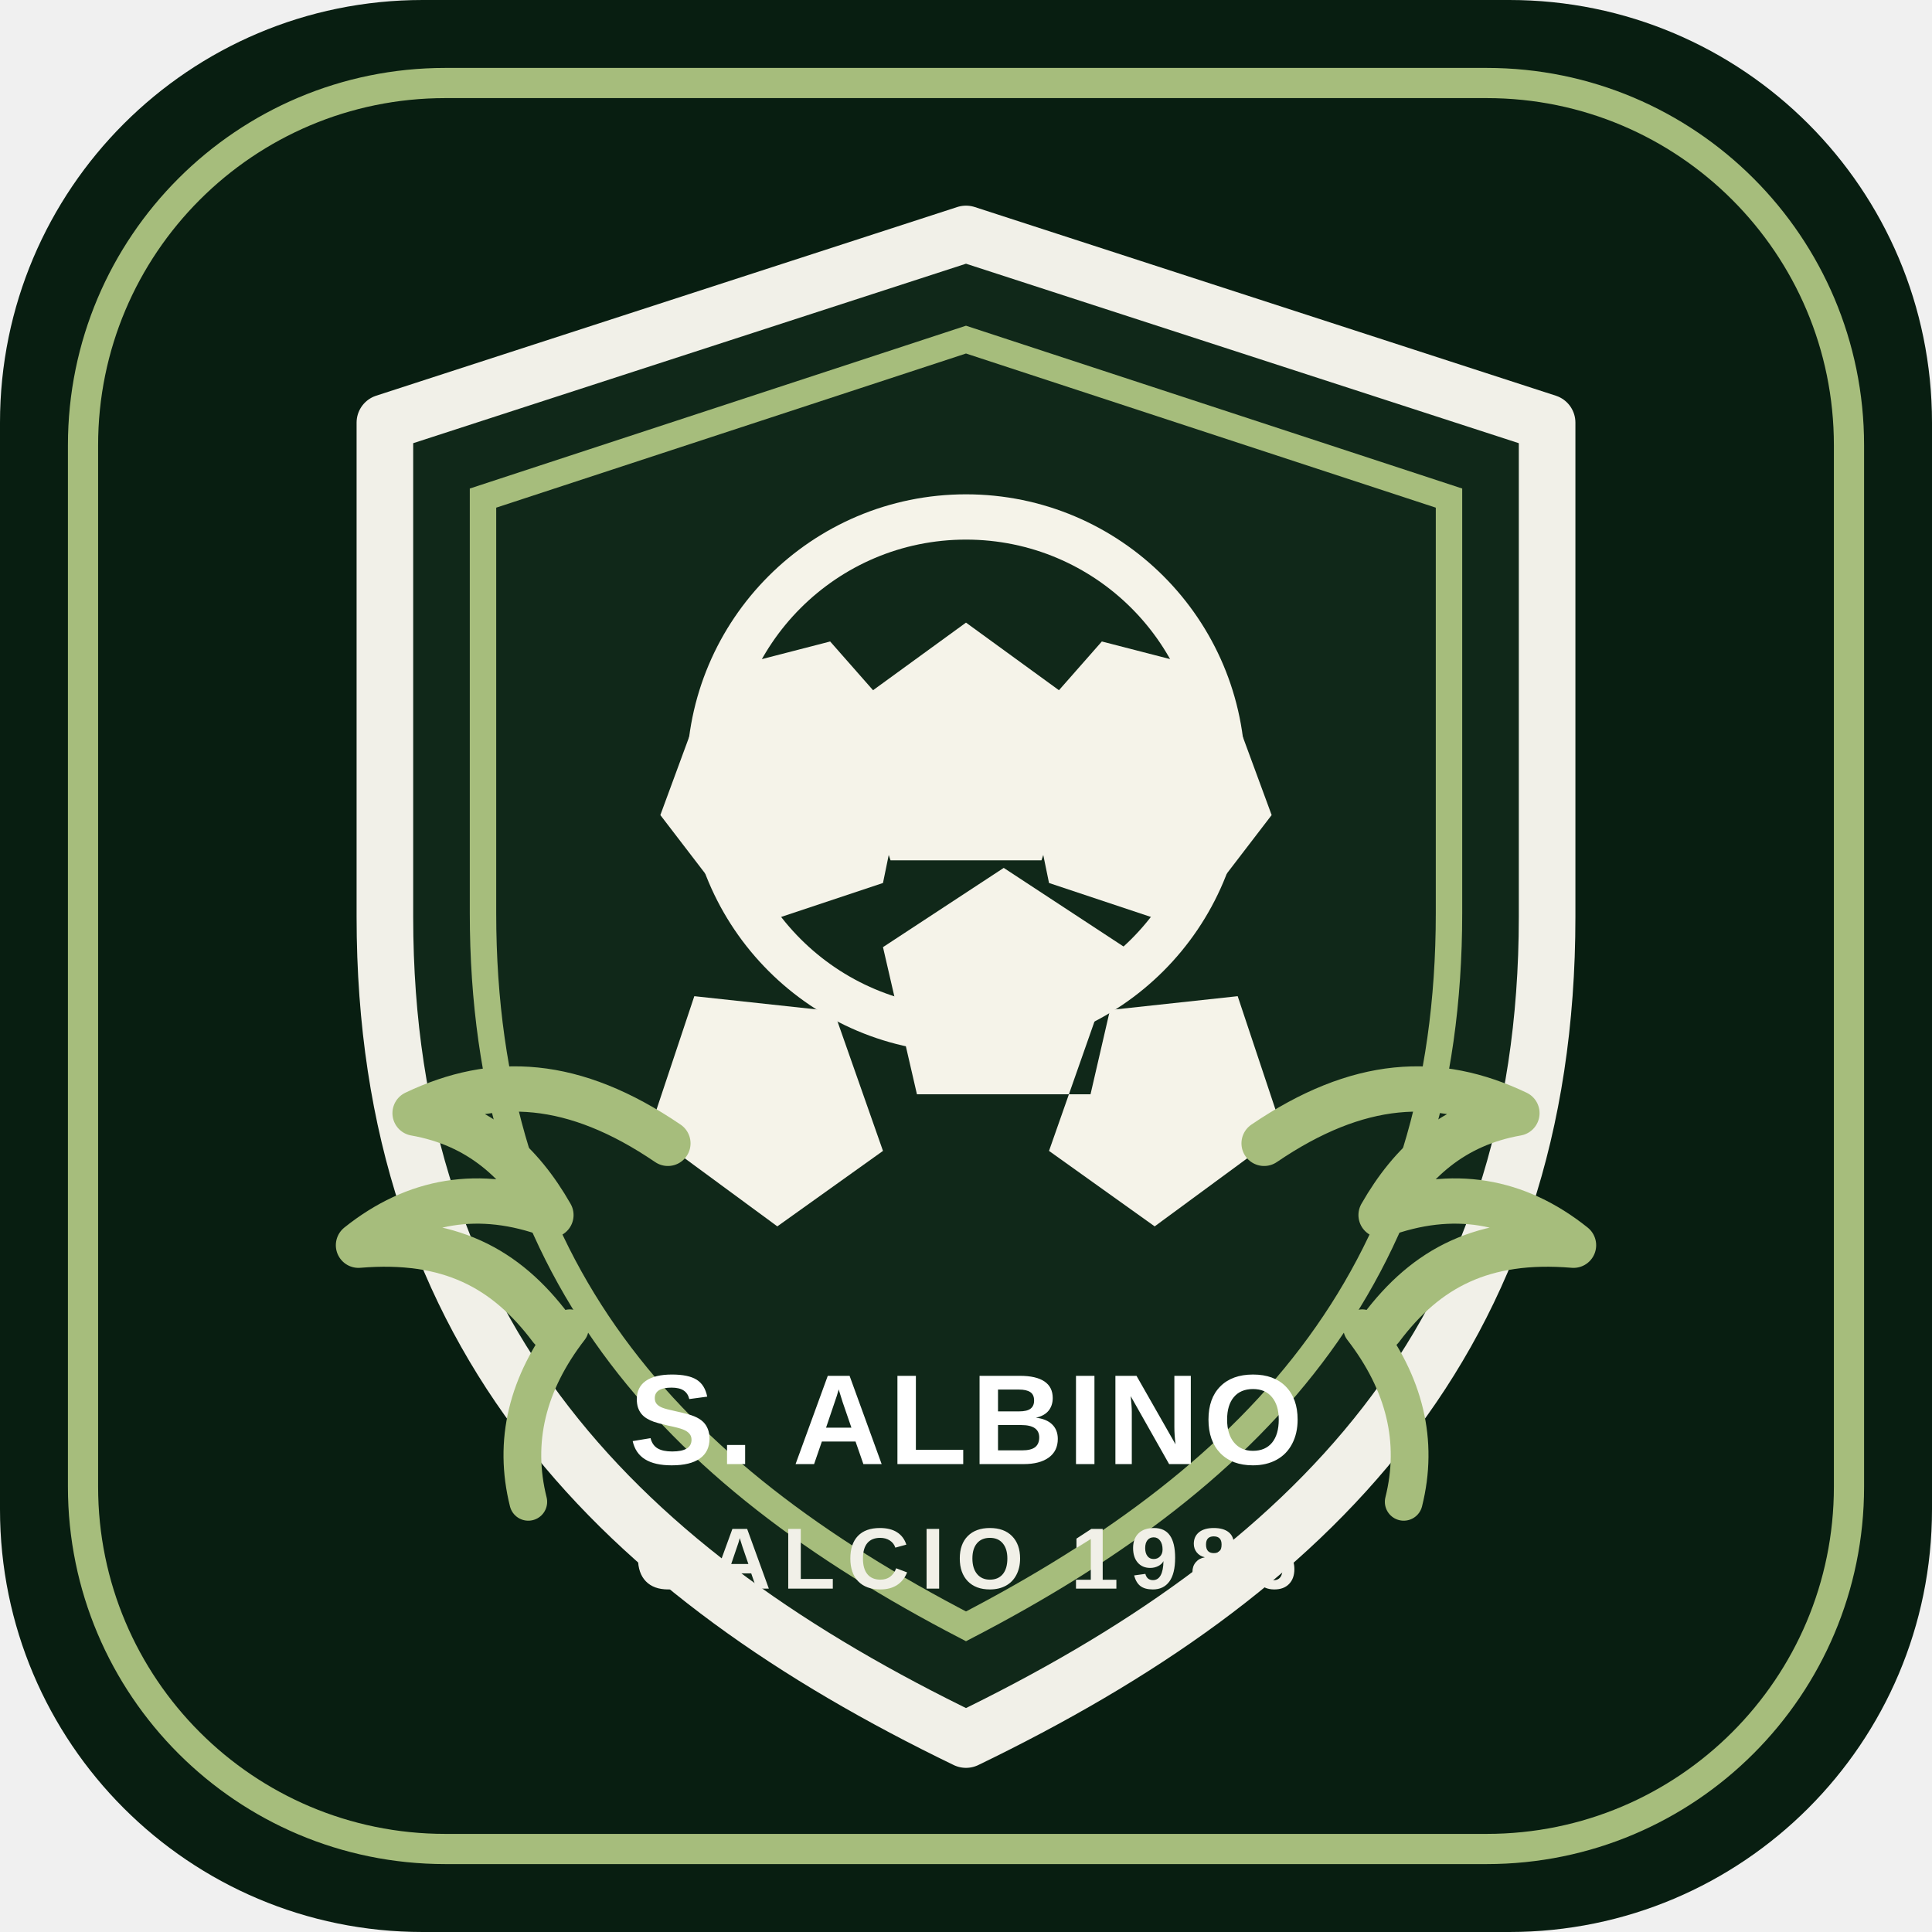
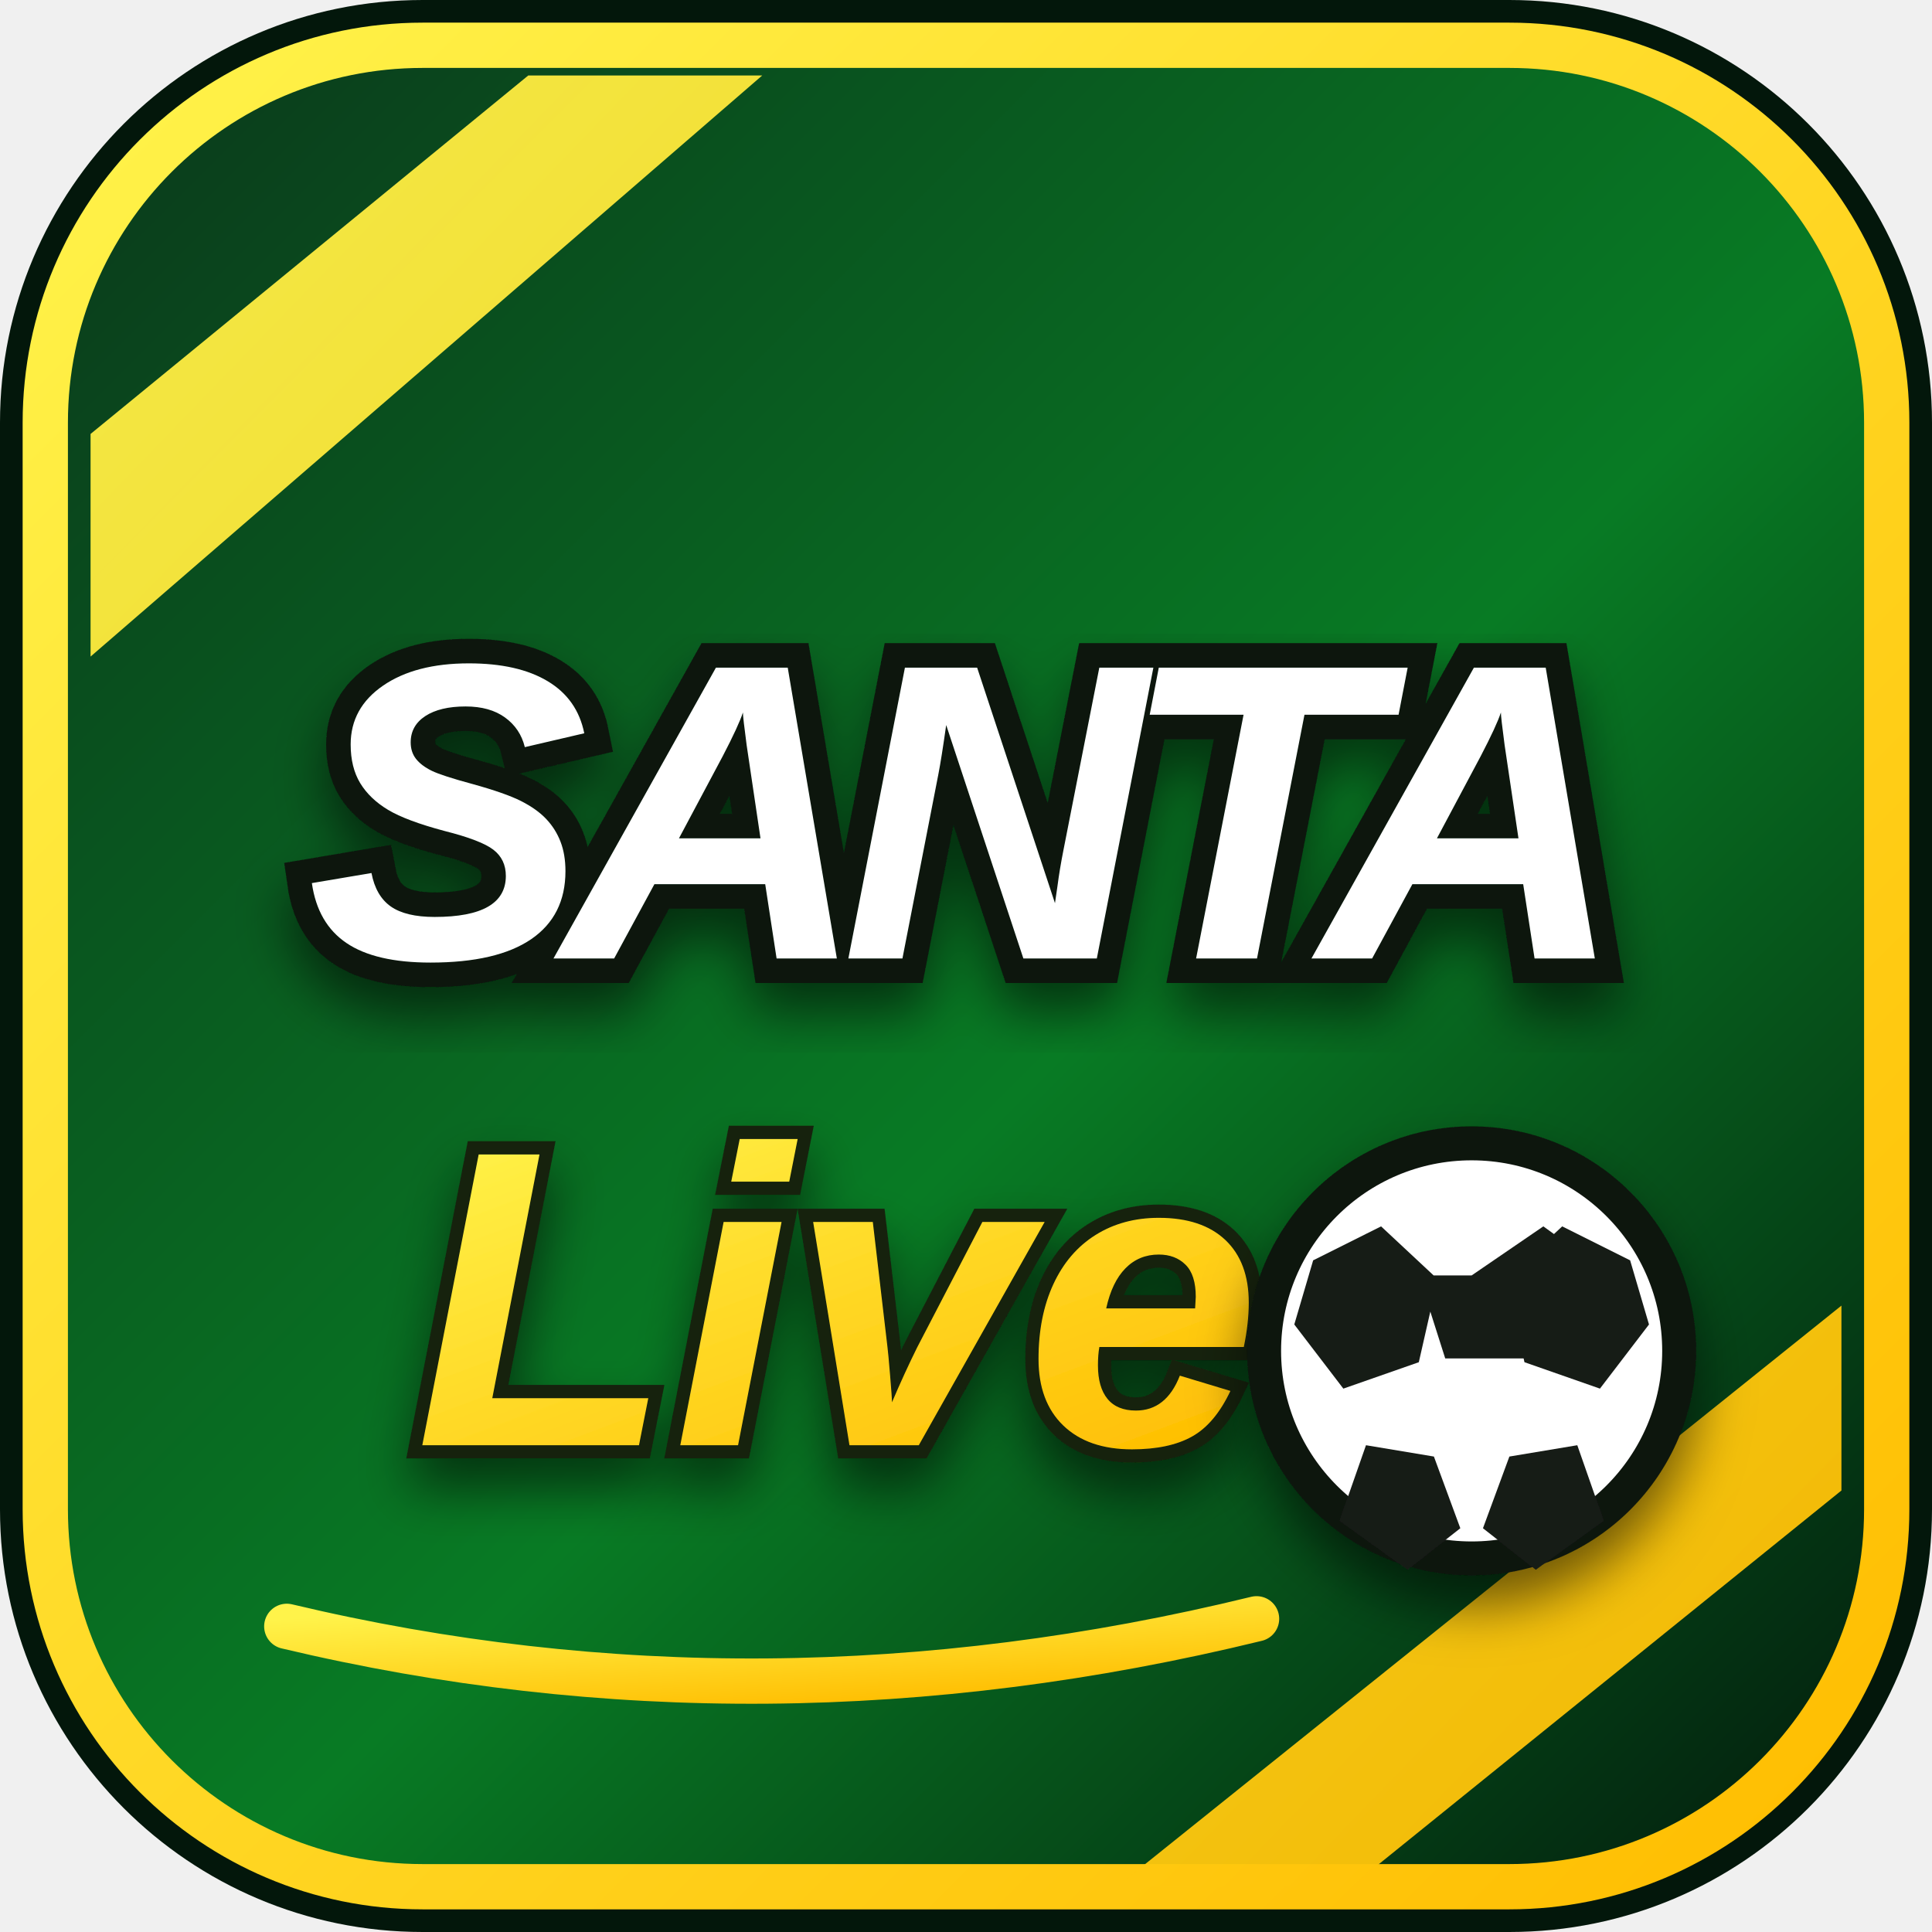
<svg xmlns="http://www.w3.org/2000/svg" width="512" height="512" viewBox="0 0 512 512">
-   <rect width="512" height="512" rx="112" fill="#081e11" />
-   <rect x="22" y="22" width="468" height="468" rx="96" fill="none" stroke="#a6bd7c" stroke-width="8" />
-   <path d="M256 62 410 112v131c0 112-63 174-154 218C165 417 102 355 102 243V112Z" fill="#102819" stroke="#f1f0e8" stroke-width="15" stroke-linejoin="round" />
-   <path d="M256 90 384 132v110c0 94-49 148-128 189-79-41-128-95-128-189V132Z" fill="none" stroke="#a6bd7c" stroke-width="7" />
-   <circle cx="256" cy="205" r="68" fill="none" stroke="#f5f3e9" stroke-width="12" />
-   <path d="m256 165 33 24-13 39h-40l-13-39Zm-67 13 31-8 22 25-8 39-36 12-23-30Zm134 0 14 38-23 30-36-12-8-39 22-25Zm-89 73 32-21 32 21-9 39h-46Zm-50 13 37 4 13 37-28 20-34-25Zm144 0-37 4-13 37 28 20 34-25Z" fill="#f5f3e9" />
-   <path d="M177 303c-25-17-46-18-67-8 17 3 28 13 36 27-19-7-36-4-51 8 24-2 39 6 51 22m189-49c25-17 46-18 67-8-17 3-28 13-36 27 19-7 36-4 51 8-24-2-39 6-51 22" fill="none" stroke="#a6bd7c" stroke-width="12" stroke-linecap="round" stroke-linejoin="round" />
-   <path d="M151 352q-17 22-11 46m221-46q17 22 11 46" fill="none" stroke="#a6bd7c" stroke-width="10" stroke-linecap="round" />
-   <text x="256" y="388" text-anchor="middle" fill="#fff" font-family="Arial,sans-serif" font-size="34" font-weight="900" letter-spacing="1">S. ALBINO</text>
-   <text x="256" y="421" text-anchor="middle" fill="#f1f0e8" font-family="Arial,sans-serif" font-size="23" font-weight="700" letter-spacing="3">CALCIO 1986</text>
+   <defs>
+     <linearGradient id="g" x1="0" y1="0" x2="1" y2="1">
+       <stop stop-color="#0a381b" />
+       <stop offset=".55" stop-color="#087b24" />
+       <stop offset="1" stop-color="#031b0d" />
+     </linearGradient>
+     <linearGradient id="y" x1="0" y1="0" x2="1" y2="1">
+       <stop stop-color="#fff34a" />
+       <stop offset="1" stop-color="#ffbd00" />
+     </linearGradient>
+     <filter id="s" x="-20%" y="-20%" width="140%" height="150%">
+       <feGaussianBlur in="SourceAlpha" stdDeviation="7" />
+       <feOffset dy="8" />
+       <feComponentTransfer>
+         <feFuncA type="linear" slope=".55" />
+       </feComponentTransfer>
+       <feMerge>
+         <feMergeNode />
+         <feMergeNode in="SourceGraphic" />
+       </feMerge>
+     </filter>
+   </defs>
+   <rect width="512" height="512" rx="112" fill="#03170b" />
+   <rect x="12" y="12" width="488" height="488" rx="100" fill="url(#g)" stroke="url(#y)" stroke-width="12" />
+   <path d="M24 115 140 20h62L24 174Zm464 280-130 105h-62l192-154Z" fill="url(#y)" opacity=".95" />
+   <text x="256" y="254" text-anchor="middle" fill="#fff" stroke="#07190d" stroke-width="13" paint-order="stroke" font-family="Arial Black,Arial,sans-serif" font-size="112" font-weight="900" font-style="italic" letter-spacing="-7" filter="url(#s)">SANTA</text>
+   <text x="222" y="383" text-anchor="middle" fill="url(#y)" stroke="#14200c" stroke-width="7" paint-order="stroke" font-family="Arial,sans-serif" font-size="112" font-weight="900" font-style="italic" filter="url(#s)">Live</text>
+   <g transform="translate(390 358)" filter="url(#s)">
+     <circle r="55" fill="#fff" stroke="#101510" stroke-width="9" />
+     <path d="m0-20 19-13 18 13-7 22H-7l-7-22Zm-42-4 18-9 15 14-5 22-20 7-13-17Zm84 0 5 17-13 17-20-7-5-22 15-14ZM-28 25l18 3 7 19-14 11-18-13Zm56 0-18 3-7 19 14 11 18-13Z" fill="#171b18" />
+   </g>
+   <path d="M76 431q126 30 257-2" fill="none" stroke="url(#y)" stroke-width="12" stroke-linecap="round" />
</svg>
